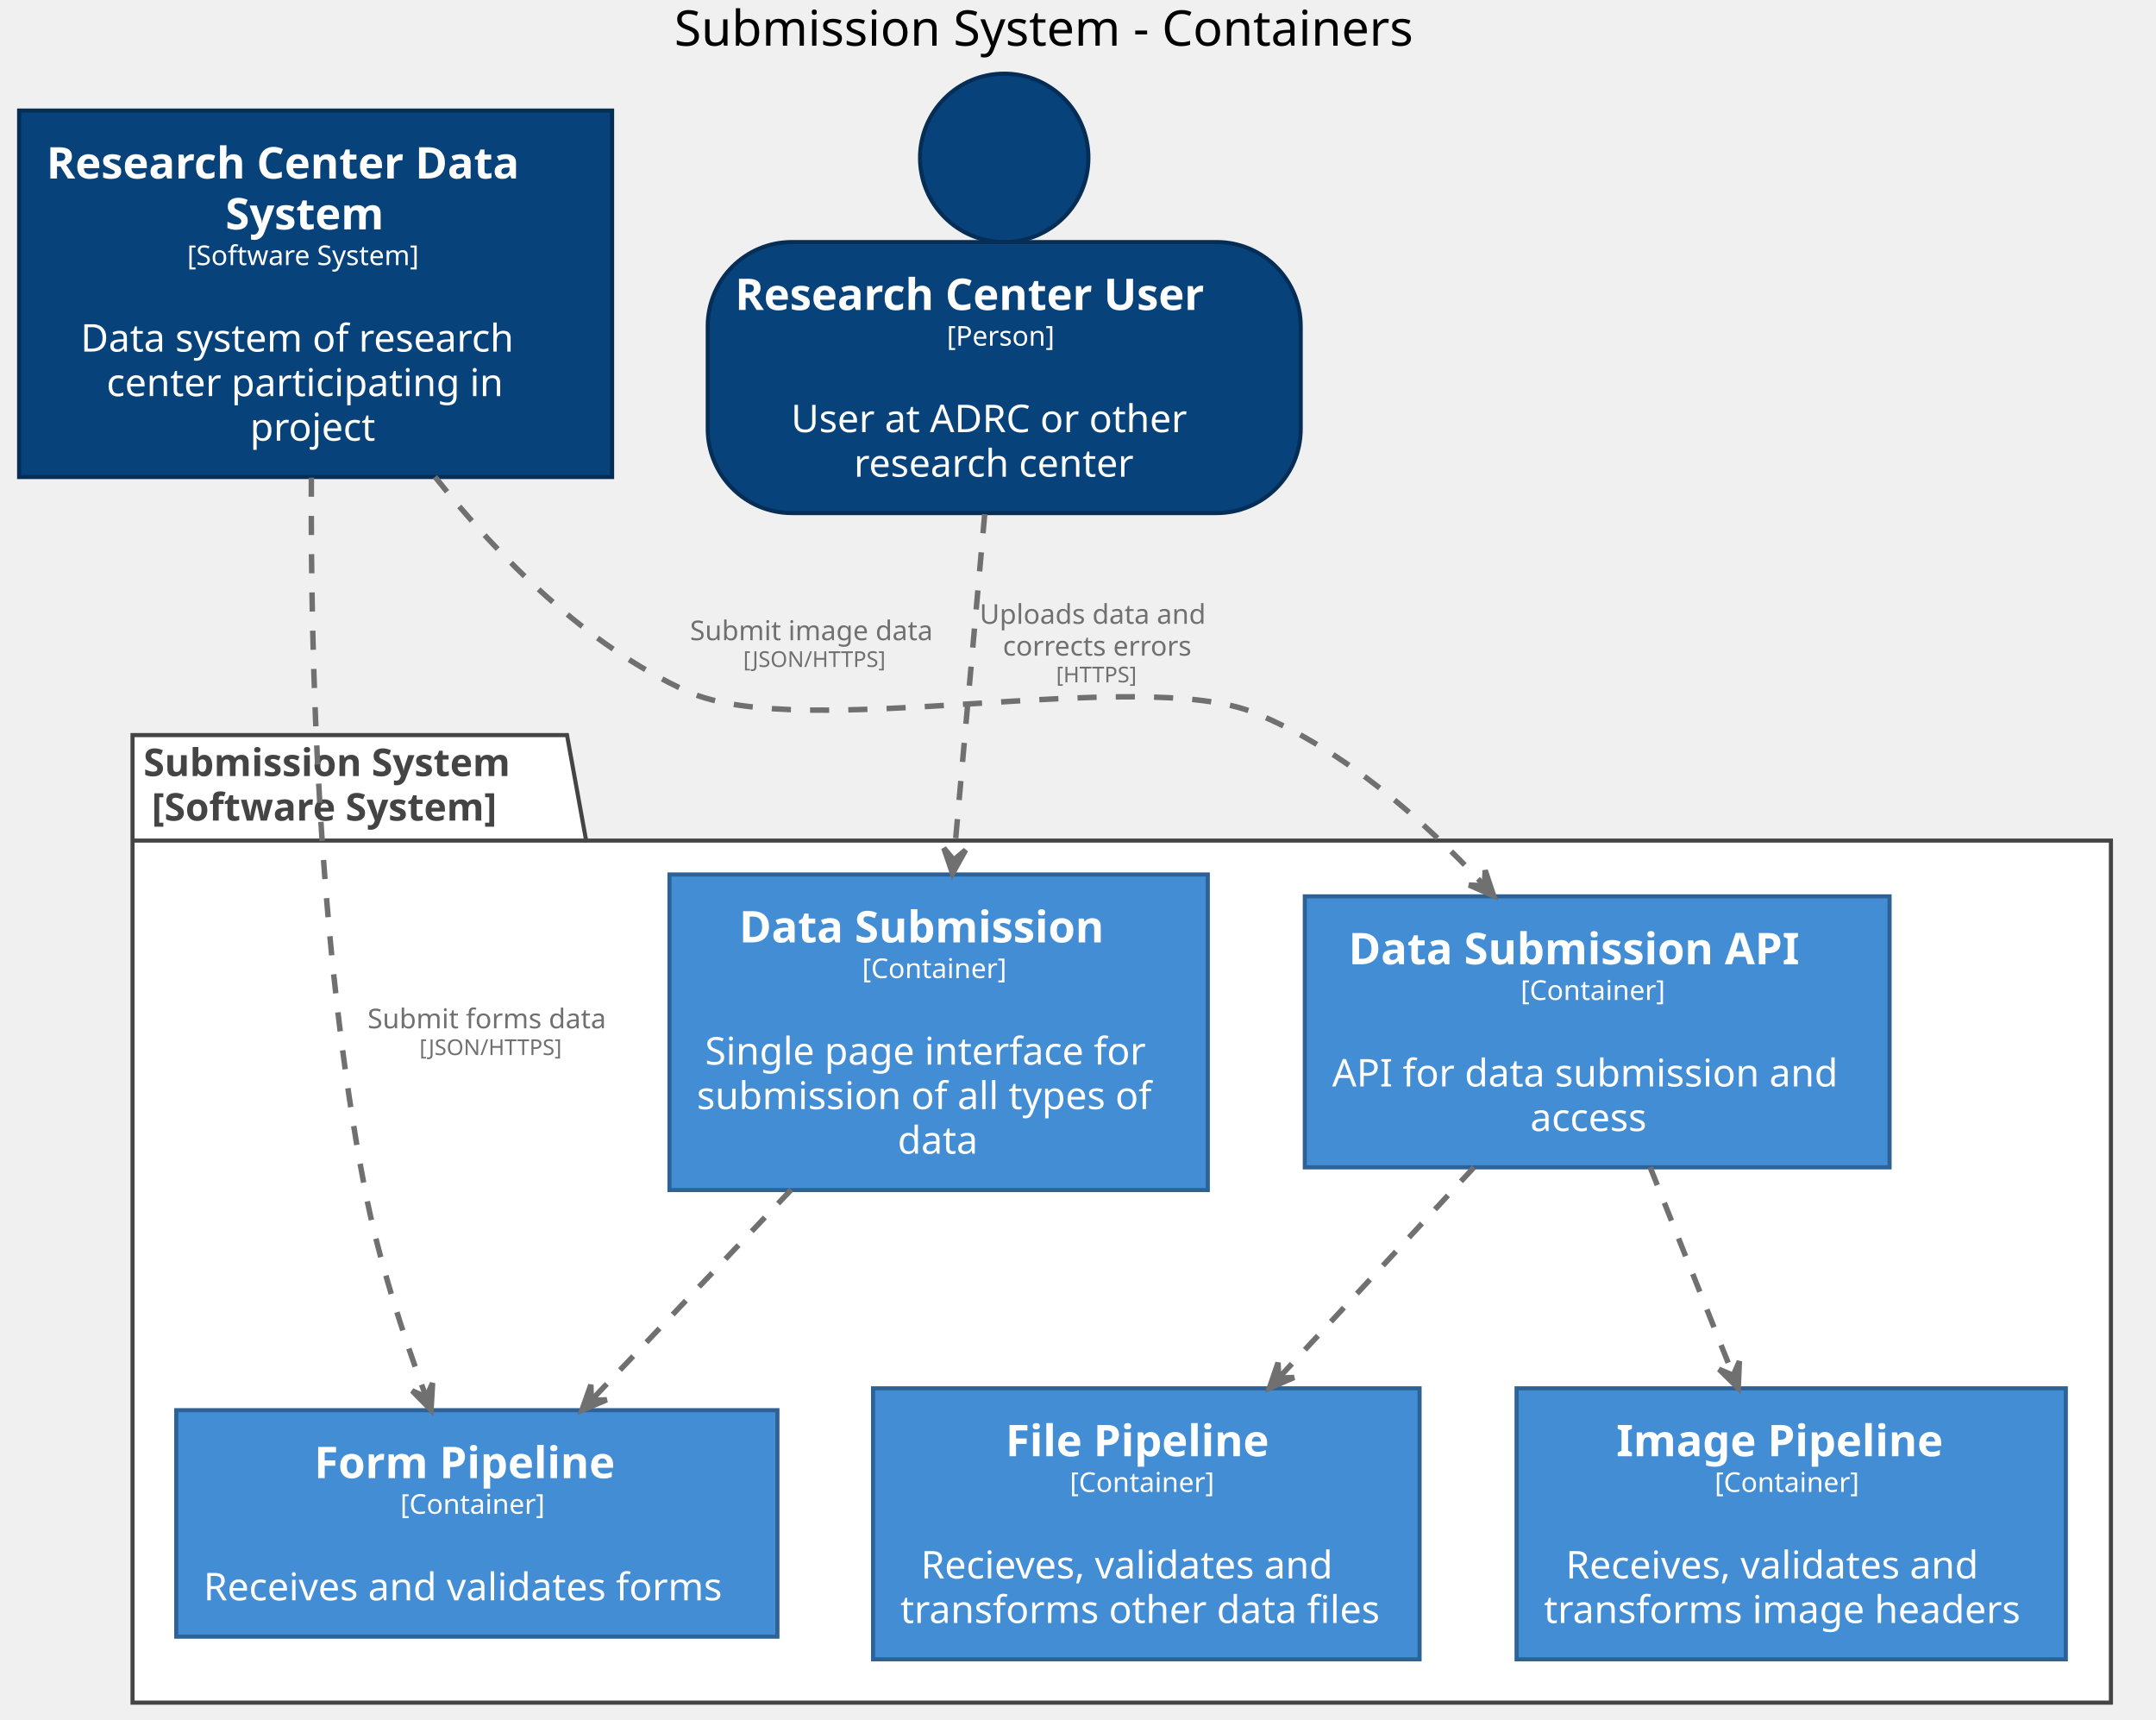
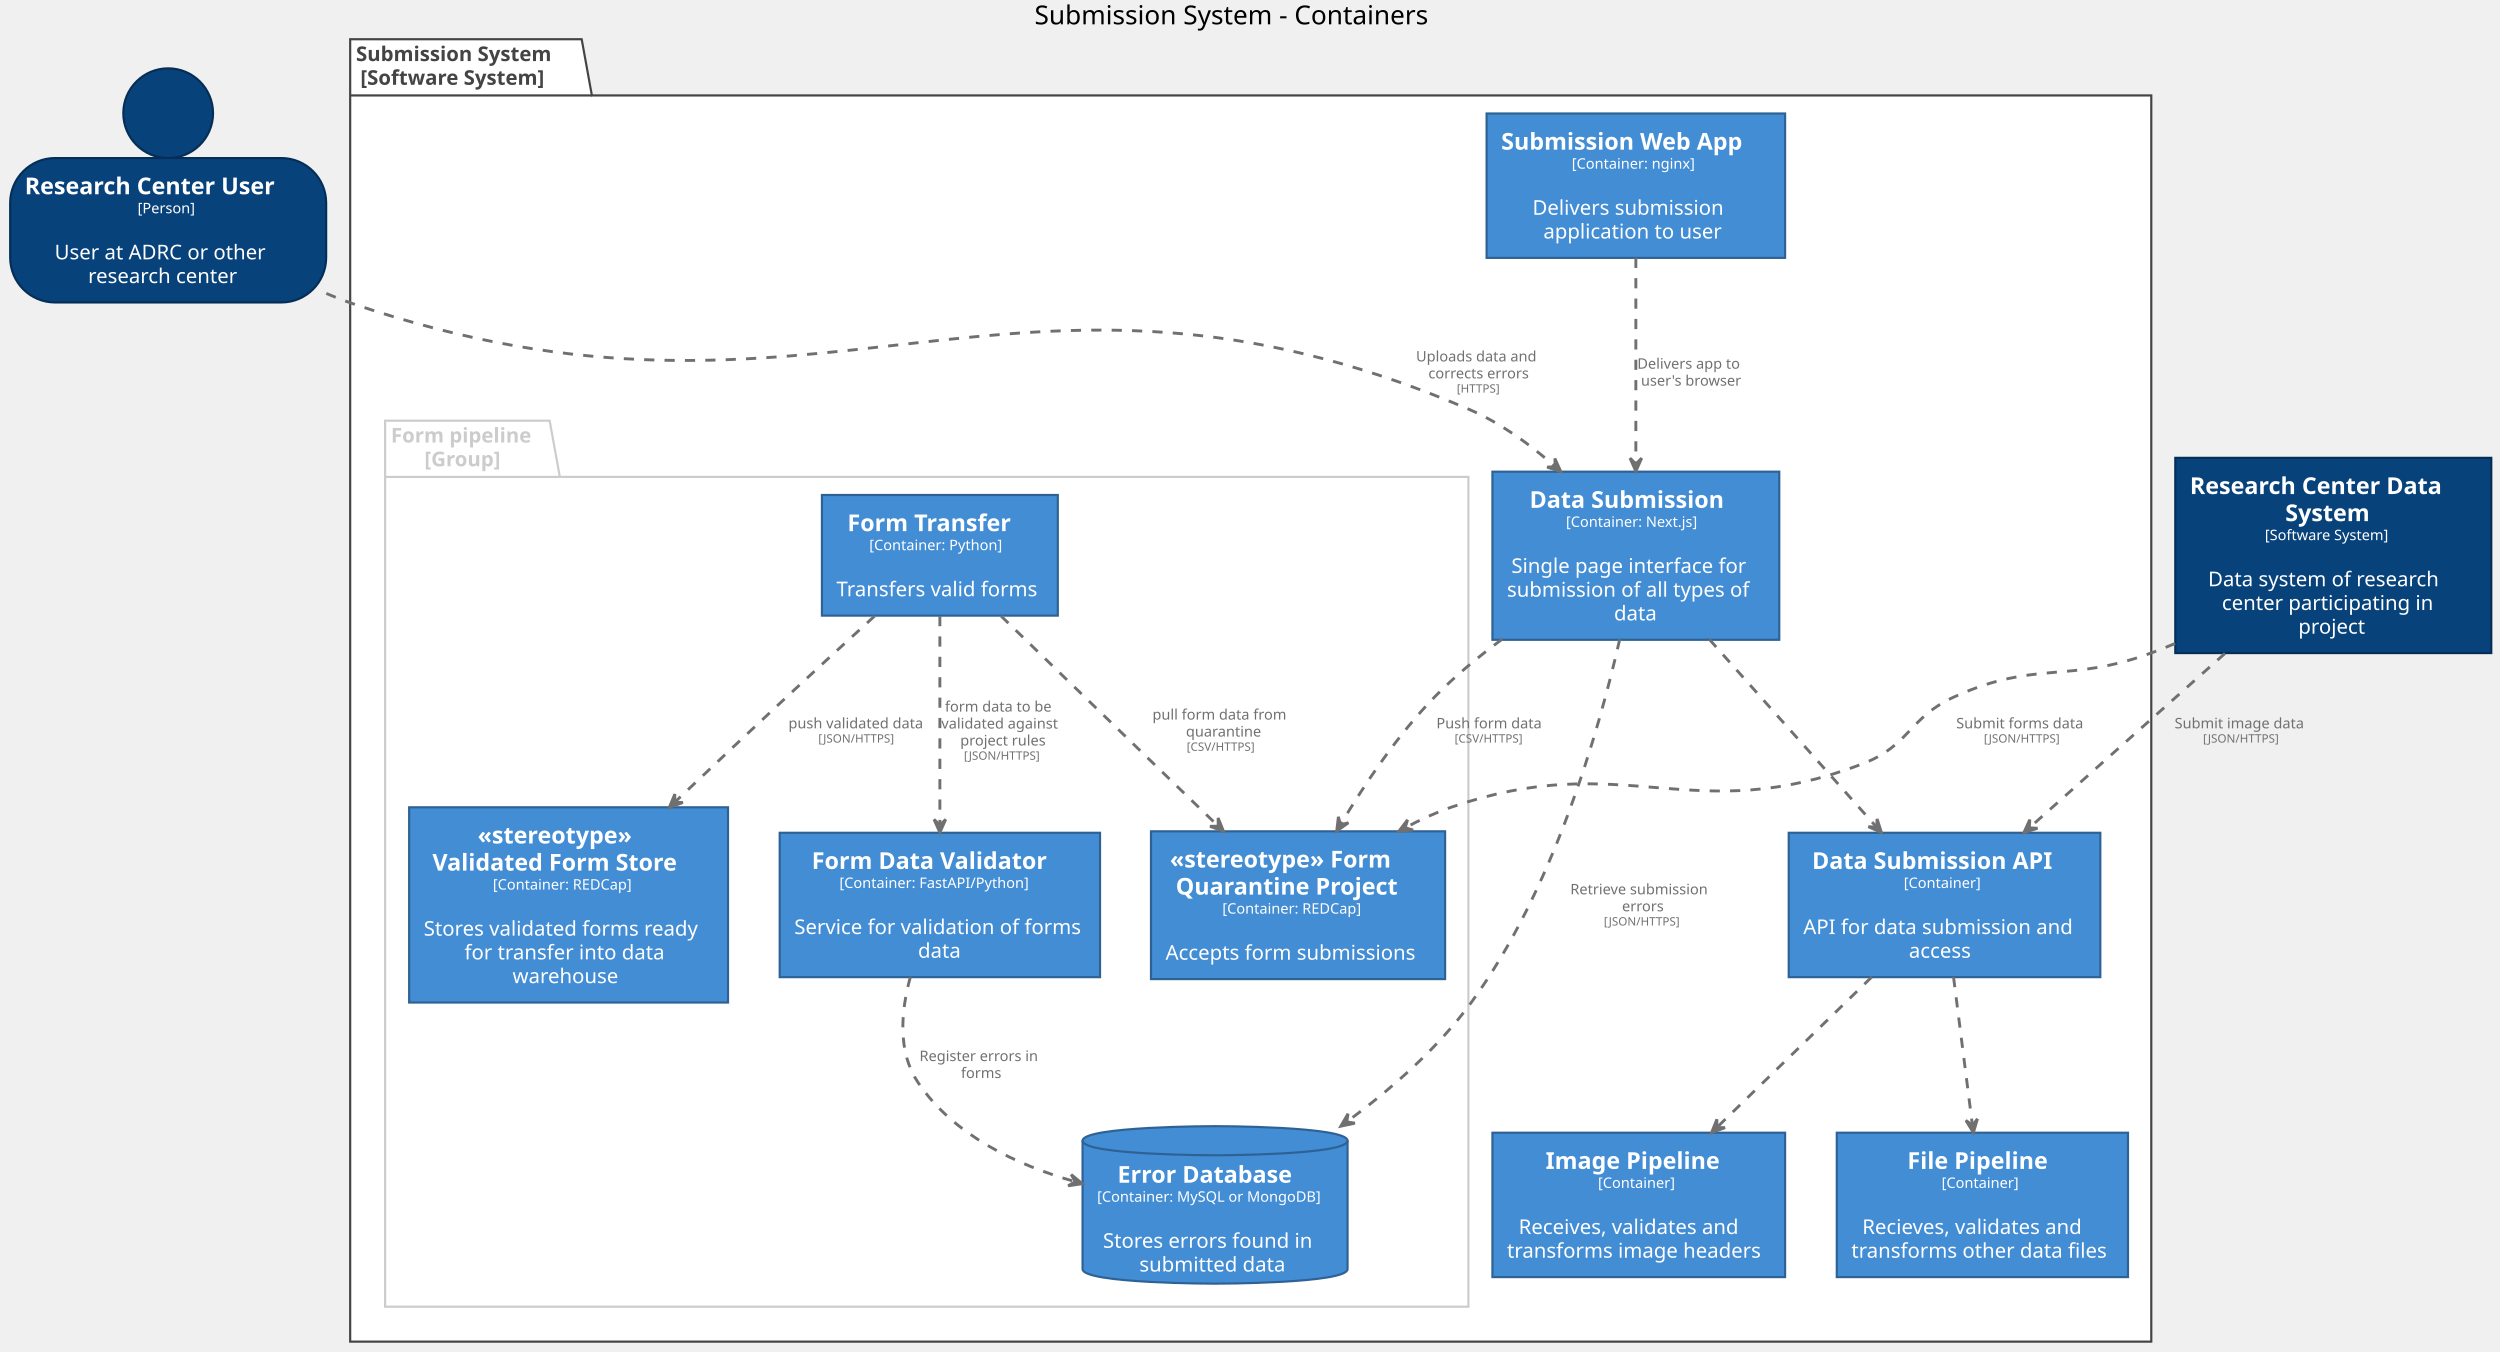
- <svg xmlns="http://www.w3.org/2000/svg" contentScriptType="application/ecmascript" contentStyleType="text/css" height="629px" preserveAspectRatio="none" style="width:789px;height:629px;background:#FFFFFF;" version="1.1" viewBox="0 0 789 629" width="789px" zoomAndPan="magnify">
+ <svg xmlns="http://www.w3.org/2000/svg" contentScriptType="application/ecmascript" contentStyleType="text/css" height="928px" preserveAspectRatio="none" style="width:1717px;height:928px;background:#FFFFFF;" version="1.1" viewBox="0 0 1717 928" width="1717px" zoomAndPan="magnify">
  <defs />
  <g>
-     <text fill="#000000" font-family="sans-serif" font-size="18" lengthAdjust="spacing" textLength="283" x="246.75" y="16.708">Submission System - Containers</text>
-     <polygon fill="#FFFFFF" points="48.5,268.953,207.5,268.953,214.5,307.547,772.5,307.547,772.5,622.953,48.5,622.953,48.5,268.953" style="stroke:#444444;stroke-width:1.5;" />
-     <line style="stroke:#444444;stroke-width:1.5;" x1="48.5" x2="214.5" y1="307.547" y2="307.547" />
-     <text fill="#444444" font-family="sans-serif" font-size="14" font-weight="bold" lengthAdjust="spacing" textLength="153" x="52.5" y="283.948">Submission System</text>
-     <text fill="#444444" font-family="sans-serif" font-size="14" font-weight="bold" lengthAdjust="spacing" textLength="147" x="55.5" y="300.245">[Software System]</text>
-     <rect fill="#438DD5" height="82.859" style="stroke:#2E6295;stroke-width:1.5;" width="220" x="64.5" y="515.953" />
-     <text fill="#FFFFFF" font-family="sans-serif" font-size="16" font-weight="bold" lengthAdjust="spacing" textLength="119" x="115" y="540.805">Form Pipeline</text>
-     <text fill="#FFFFFF" font-family="sans-serif" font-size="10" lengthAdjust="spacing" textLength="56" x="146.5" y="553.86">[Container]</text>
-     <text fill="#FFFFFF" font-family="sans-serif" font-size="14" lengthAdjust="spacing" textLength="0" x="176.5" y="569.214" />
-     <text fill="#FFFFFF" font-family="sans-serif" font-size="14" lengthAdjust="spacing" textLength="200" x="74.5" y="585.511">Receives and validates forms</text>
-     <rect fill="#438DD5" height="99.156" style="stroke:#2E6295;stroke-width:1.5;" width="201" x="555" y="507.953" />
-     <text fill="#FFFFFF" font-family="sans-serif" font-size="16" font-weight="bold" lengthAdjust="spacing" textLength="128" x="591.5" y="532.805">Image Pipeline</text>
-     <text fill="#FFFFFF" font-family="sans-serif" font-size="10" lengthAdjust="spacing" textLength="56" x="627.5" y="545.86">[Container]</text>
-     <text fill="#FFFFFF" font-family="sans-serif" font-size="14" lengthAdjust="spacing" textLength="0" x="657.5" y="561.214" />
-     <text fill="#FFFFFF" font-family="sans-serif" font-size="14" lengthAdjust="spacing" textLength="161" x="573" y="577.511">Receives, validates and</text>
-     <text fill="#FFFFFF" font-family="sans-serif" font-size="14" lengthAdjust="spacing" textLength="181" x="565" y="593.808">transforms image headers</text>
-     <rect fill="#438DD5" height="99.156" style="stroke:#2E6295;stroke-width:1.5;" width="200" x="319.5" y="507.953" />
-     <text fill="#FFFFFF" font-family="sans-serif" font-size="16" font-weight="bold" lengthAdjust="spacing" textLength="103" x="368" y="532.805">File Pipeline</text>
-     <text fill="#FFFFFF" font-family="sans-serif" font-size="10" lengthAdjust="spacing" textLength="56" x="391.5" y="545.86">[Container]</text>
-     <text fill="#FFFFFF" font-family="sans-serif" font-size="14" lengthAdjust="spacing" textLength="0" x="421.5" y="561.214" />
-     <text fill="#FFFFFF" font-family="sans-serif" font-size="14" lengthAdjust="spacing" textLength="161" x="337" y="577.511">Recieves, validates and</text>
-     <text fill="#FFFFFF" font-family="sans-serif" font-size="14" lengthAdjust="spacing" textLength="180" x="329.5" y="593.808">transforms other data files</text>
-     <rect fill="#438DD5" height="99.156" style="stroke:#2E6295;stroke-width:1.5;" width="214" x="477.5" y="327.953" />
-     <text fill="#FFFFFF" font-family="sans-serif" font-size="16" font-weight="bold" lengthAdjust="spacing" textLength="182" x="493.5" y="352.805">Data Submission API</text>
-     <text fill="#FFFFFF" font-family="sans-serif" font-size="10" lengthAdjust="spacing" textLength="56" x="556.5" y="365.86">[Container]</text>
-     <text fill="#FFFFFF" font-family="sans-serif" font-size="14" lengthAdjust="spacing" textLength="0" x="586.5" y="381.214" />
-     <text fill="#FFFFFF" font-family="sans-serif" font-size="14" lengthAdjust="spacing" textLength="190" x="487.5" y="397.511">API for data submission and</text>
-     <text fill="#FFFFFF" font-family="sans-serif" font-size="14" lengthAdjust="spacing" textLength="49" x="560" y="413.808">access</text>
-     <rect fill="#438DD5" height="115.453" style="stroke:#2E6295;stroke-width:1.5;" width="197" x="245" y="319.953" />
-     <text fill="#FFFFFF" font-family="sans-serif" font-size="16" font-weight="bold" lengthAdjust="spacing" textLength="146" x="270.5" y="344.805">Data Submission</text>
-     <text fill="#FFFFFF" font-family="sans-serif" font-size="10" lengthAdjust="spacing" textLength="56" x="315.5" y="357.86">[Container]</text>
-     <text fill="#FFFFFF" font-family="sans-serif" font-size="14" lengthAdjust="spacing" textLength="0" x="345.5" y="373.214" />
-     <text fill="#FFFFFF" font-family="sans-serif" font-size="14" lengthAdjust="spacing" textLength="167" x="258" y="389.511">Single page interface for</text>
-     <text fill="#FFFFFF" font-family="sans-serif" font-size="14" lengthAdjust="spacing" textLength="173" x="255" y="405.808">submission of all types of</text>
-     <text fill="#FFFFFF" font-family="sans-serif" font-size="14" lengthAdjust="spacing" textLength="30" x="328.5" y="422.104">data</text>
-     <rect fill="#08427B" height="134.078" style="stroke:#052E56;stroke-width:1.5;" width="217" x="7" y="40.453" />
-     <text fill="#FFFFFF" font-family="sans-serif" font-size="16" font-weight="bold" lengthAdjust="spacing" textLength="197" x="17" y="65.305">Research Center Data</text>
-     <text fill="#FFFFFF" font-family="sans-serif" font-size="16" font-weight="bold" lengthAdjust="spacing" textLength="66" x="82.5" y="83.93">System</text>
-     <text fill="#FFFFFF" font-family="sans-serif" font-size="10" lengthAdjust="spacing" textLength="94" x="68.5" y="96.985">[Software System]</text>
-     <text fill="#FFFFFF" font-family="sans-serif" font-size="14" lengthAdjust="spacing" textLength="0" x="117.5" y="112.339" />
-     <text fill="#FFFFFF" font-family="sans-serif" font-size="14" lengthAdjust="spacing" textLength="168" x="29.5" y="128.636">Data system of research</text>
-     <text fill="#FFFFFF" font-family="sans-serif" font-size="14" lengthAdjust="spacing" textLength="149" x="39" y="144.933">center participating in</text>
-     <text fill="#FFFFFF" font-family="sans-serif" font-size="14" lengthAdjust="spacing" textLength="48" x="91.5" y="161.23">project</text>
-     <ellipse cx="367.5" cy="57.757" fill="#08427B" rx="30.804" ry="30.804" style="stroke:#052E56;stroke-width:1.5;" />
-     <rect fill="#08427B" height="99.156" rx="30.804" ry="30.804" style="stroke:#052E56;stroke-width:1.5;" width="217" x="259" y="88.561" />
-     <text fill="#FFFFFF" font-family="sans-serif" font-size="16" font-weight="bold" lengthAdjust="spacing" textLength="197" x="269" y="113.413">Research Center User</text>
-     <text fill="#FFFFFF" font-family="sans-serif" font-size="10" lengthAdjust="spacing" textLength="42" x="346.5" y="126.469">[Person]</text>
-     <text fill="#FFFFFF" font-family="sans-serif" font-size="14" lengthAdjust="spacing" textLength="0" x="369.5" y="141.822" />
-     <text fill="#FFFFFF" font-family="sans-serif" font-size="14" lengthAdjust="spacing" textLength="152" x="289.5" y="158.119">User at ADRC or other</text>
-     <text fill="#FFFFFF" font-family="sans-serif" font-size="14" lengthAdjust="spacing" textLength="110" x="312.5" y="174.416">research center</text>
-     <path d="M113.95,174.753 C113.6,241.173 116.38,346.043 133.5,434.953 C138.47,460.773 147.58,488.623 155.95,511.143 " fill="none" id="ResearchCenterDataSystem-to-SubmissionSystem.FormPipeline" style="stroke:#707070;stroke-width:2.0;stroke-dasharray:7.0,7.0;" />
-     <polygon fill="#707070" points="157.73,515.863,158.315,506.032,155.974,511.182,150.825,508.841,157.73,515.863" style="stroke:#707070;stroke-width:2.0;" />
-     <text fill="#707070" font-family="sans-serif" font-size="10" lengthAdjust="spacing" textLength="92" x="134.5" y="376.235">Submit forms data</text>
-     <text fill="#707070" font-family="sans-serif" font-size="8" lengthAdjust="spacing" textLength="54" x="153.5" y="386.019">[JSON/HTTPS]</text>
-     <path d="M159.2,174.473 C182.71,204.103 214.5,236.113 251.5,252.953 C293.6,272.113 416.76,243.273 459.5,260.953 C491.9,274.353 521.11,300.143 543.14,323.963 " fill="none" id="ResearchCenterDataSystem-to-SubmissionSystem.DataSubmissionAPI" style="stroke:#707070;stroke-width:2.0;stroke-dasharray:7.0,7.0;" />
-     <polygon fill="#707070" points="546.61,327.763,543.505,318.416,543.242,324.067,537.592,323.805,546.61,327.763" style="stroke:#707070;stroke-width:2.0;" />
-     <text fill="#707070" font-family="sans-serif" font-size="10" lengthAdjust="spacing" textLength="93" x="252.5" y="234.235">Submit image data</text>
-     <text fill="#707070" font-family="sans-serif" font-size="8" lengthAdjust="spacing" textLength="54" x="272" y="244.019">[JSON/HTTPS]</text>
-     <path d="M539.41,427.093 C517.31,450.933 490.67,479.673 468.12,504.003 " fill="none" id="SubmissionSystem.DataSubmissionAPI-to-SubmissionSystem.FilePipeline" style="stroke:#707070;stroke-width:2.0;stroke-dasharray:7.0,7.0;" />
-     <polygon fill="#707070" points="464.53,507.873,473.58,503.988,467.927,504.205,467.71,498.552,464.53,507.873" style="stroke:#707070;stroke-width:2.0;" />
-     <text fill="#000000" font-family="sans-serif" font-size="10" lengthAdjust="spacing" textLength="0" x="505.5" y="475.235" />
-     <path d="M603.9,427.093 C613.29,450.643 624.59,478.963 634.22,503.103 " fill="none" id="SubmissionSystem.DataSubmissionAPI-to-SubmissionSystem.ImagePipeline" style="stroke:#707070;stroke-width:2.0;stroke-dasharray:7.0,7.0;" />
-     <polygon fill="#707070" points="636.12,507.873,636.528,498.033,634.28,503.224,629.089,500.976,636.12,507.873" style="stroke:#707070;stroke-width:2.0;" />
-     <text fill="#000000" font-family="sans-serif" font-size="10" lengthAdjust="spacing" textLength="0" x="625.5" y="475.235" />
-     <path d="M289.56,435.263 C265.91,460.183 238.55,488.983 216.46,512.263 " fill="none" id="SubmissionSystem.DataSubmission-to-SubmissionSystem.FormPipeline" style="stroke:#707070;stroke-width:2.0;stroke-dasharray:7.0,7.0;" />
-     <polygon fill="#707070" points="212.96,515.953,222.048,512.159,216.394,512.319,216.234,506.664,212.96,515.953" style="stroke:#707070;stroke-width:2.0;" />
-     <text fill="#000000" font-family="sans-serif" font-size="10" lengthAdjust="spacing" textLength="0" x="262.5" y="475.235" />
-     <path d="M360.36,188.133 C356.74,228.593 352.41,277.013 349.04,314.613 " fill="none" id="ResearchCenterUser-to-SubmissionSystem.DataSubmission" style="stroke:#707070;stroke-width:2.0;stroke-dasharray:7.0,7.0;" />
-     <polygon fill="#707070" points="348.59,319.613,353.371,311.002,349.032,314.633,345.402,310.295,348.59,319.613" style="stroke:#707070;stroke-width:2.0;" />
-     <text fill="#707070" font-family="sans-serif" font-size="10" lengthAdjust="spacing" textLength="85" x="358.5" y="228.235">Uploads data and</text>
-     <text fill="#707070" font-family="sans-serif" font-size="10" lengthAdjust="spacing" textLength="71" x="367" y="239.876">corrects errors</text>
-     <text fill="#707070" font-family="sans-serif" font-size="8" lengthAdjust="spacing" textLength="32" x="386.5" y="249.66">[HTTPS]</text>
+     <text fill="#000000" font-family="sans-serif" font-size="18" lengthAdjust="spacing" textLength="283" x="710.5" y="16.708">Submission System - Containers</text>
+     <polygon fill="#FFFFFF" points="240.5,26.953,399.5,26.953,406.5,65.547,1477.5,65.547,1477.5,921.453,240.5,921.453,240.5,26.953" style="stroke:#444444;stroke-width:1.5;" />
+     <line style="stroke:#444444;stroke-width:1.5;" x1="240.5" x2="406.5" y1="65.547" y2="65.547" />
+     <text fill="#444444" font-family="sans-serif" font-size="14" font-weight="bold" lengthAdjust="spacing" textLength="153" x="244.5" y="41.948">Submission System</text>
+     <text fill="#444444" font-family="sans-serif" font-size="14" font-weight="bold" lengthAdjust="spacing" textLength="147" x="247.5" y="58.245">[Software System]</text>
+     <polygon fill="#FFFFFF" points="264.5,288.953,377.5,288.953,384.5,327.547,1008.5,327.547,1008.5,897.453,264.5,897.453,264.5,288.953" style="stroke:#CCCCCC;stroke-width:1.5;" />
+     <line style="stroke:#CCCCCC;stroke-width:1.5;" x1="264.5" x2="384.5" y1="327.547" y2="327.547" />
+     <text fill="#CCCCCC" font-family="sans-serif" font-size="14" font-weight="bold" lengthAdjust="spacing" textLength="107" x="268.5" y="303.948">Form pipeline</text>
+     <text fill="#CCCCCC" font-family="sans-serif" font-size="14" font-weight="bold" lengthAdjust="spacing" textLength="61" x="291.5" y="320.245">[Group]</text>
+     <rect fill="#438DD5" height="99.156" style="stroke:#2E6295;stroke-width:1.5;" width="201" x="1025" y="777.953" />
+     <text fill="#FFFFFF" font-family="sans-serif" font-size="16" font-weight="bold" lengthAdjust="spacing" textLength="128" x="1061.5" y="802.805">Image Pipeline</text>
+     <text fill="#FFFFFF" font-family="sans-serif" font-size="10" lengthAdjust="spacing" textLength="56" x="1097.5" y="815.86">[Container]</text>
+     <text fill="#FFFFFF" font-family="sans-serif" font-size="14" lengthAdjust="spacing" textLength="0" x="1127.5" y="831.214" />
+     <text fill="#FFFFFF" font-family="sans-serif" font-size="14" lengthAdjust="spacing" textLength="161" x="1043" y="847.511">Receives, validates and</text>
+     <text fill="#FFFFFF" font-family="sans-serif" font-size="14" lengthAdjust="spacing" textLength="181" x="1035" y="863.808">transforms image headers</text>
+     <rect fill="#438DD5" height="99.156" style="stroke:#2E6295;stroke-width:1.5;" width="200" x="1261.5" y="777.953" />
+     <text fill="#FFFFFF" font-family="sans-serif" font-size="16" font-weight="bold" lengthAdjust="spacing" textLength="103" x="1310" y="802.805">File Pipeline</text>
+     <text fill="#FFFFFF" font-family="sans-serif" font-size="10" lengthAdjust="spacing" textLength="56" x="1333.5" y="815.86">[Container]</text>
+     <text fill="#FFFFFF" font-family="sans-serif" font-size="14" lengthAdjust="spacing" textLength="0" x="1363.5" y="831.214" />
+     <text fill="#FFFFFF" font-family="sans-serif" font-size="14" lengthAdjust="spacing" textLength="161" x="1279" y="847.511">Recieves, validates and</text>
+     <text fill="#FFFFFF" font-family="sans-serif" font-size="14" lengthAdjust="spacing" textLength="180" x="1271.5" y="863.808">transforms other data files</text>
+     <rect fill="#438DD5" height="99.156" style="stroke:#2E6295;stroke-width:1.5;" width="214" x="1228.5" y="571.953" />
+     <text fill="#FFFFFF" font-family="sans-serif" font-size="16" font-weight="bold" lengthAdjust="spacing" textLength="182" x="1244.5" y="596.805">Data Submission API</text>
+     <text fill="#FFFFFF" font-family="sans-serif" font-size="10" lengthAdjust="spacing" textLength="56" x="1307.5" y="609.86">[Container]</text>
+     <text fill="#FFFFFF" font-family="sans-serif" font-size="14" lengthAdjust="spacing" textLength="0" x="1337.5" y="625.214" />
+     <text fill="#FFFFFF" font-family="sans-serif" font-size="14" lengthAdjust="spacing" textLength="190" x="1238.5" y="641.511">API for data submission and</text>
+     <text fill="#FFFFFF" font-family="sans-serif" font-size="14" lengthAdjust="spacing" textLength="49" x="1311" y="657.808">access</text>
+     <rect fill="#438DD5" height="115.453" style="stroke:#2E6295;stroke-width:1.5;" width="197" x="1025" y="323.953" />
+     <text fill="#FFFFFF" font-family="sans-serif" font-size="16" font-weight="bold" lengthAdjust="spacing" textLength="146" x="1050.5" y="348.805">Data Submission</text>
+     <text fill="#FFFFFF" font-family="sans-serif" font-size="10" lengthAdjust="spacing" textLength="96" x="1075.5" y="361.86">[Container: Next.js]</text>
+     <text fill="#FFFFFF" font-family="sans-serif" font-size="14" lengthAdjust="spacing" textLength="0" x="1125.5" y="377.214" />
+     <text fill="#FFFFFF" font-family="sans-serif" font-size="14" lengthAdjust="spacing" textLength="167" x="1038" y="393.511">Single page interface for</text>
+     <text fill="#FFFFFF" font-family="sans-serif" font-size="14" lengthAdjust="spacing" textLength="173" x="1035" y="409.808">submission of all types of</text>
+     <text fill="#FFFFFF" font-family="sans-serif" font-size="14" lengthAdjust="spacing" textLength="30" x="1108.5" y="426.104">data</text>
+     <rect fill="#438DD5" height="99.156" style="stroke:#2E6295;stroke-width:1.5;" width="205" x="1021" y="77.953" />
+     <text fill="#FFFFFF" font-family="sans-serif" font-size="16" font-weight="bold" lengthAdjust="spacing" textLength="185" x="1031" y="102.805">Submission Web App</text>
+     <text fill="#FFFFFF" font-family="sans-serif" font-size="10" lengthAdjust="spacing" textLength="88" x="1079.5" y="115.86">[Container: nginx]</text>
+     <text fill="#FFFFFF" font-family="sans-serif" font-size="14" lengthAdjust="spacing" textLength="0" x="1125.5" y="131.214" />
+     <text fill="#FFFFFF" font-family="sans-serif" font-size="14" lengthAdjust="spacing" textLength="138" x="1052.5" y="147.511">Delivers submission</text>
+     <text fill="#FFFFFF" font-family="sans-serif" font-size="14" lengthAdjust="spacing" textLength="127" x="1060" y="163.808">application to user</text>
+     <path d="M743.5,783.453 C743.5,773.453 834.5,773.453 834.5,773.453 C834.5,773.453 925.5,773.453 925.5,783.453 L925.5,871.609 C925.5,881.609 834.5,881.609 834.5,881.609 C834.5,881.609 743.5,881.609 743.5,871.609 L743.5,783.453 " fill="#438DD5" style="stroke:#2E6295;stroke-width:1.5;" />
+     <path d="M743.5,783.453 C743.5,793.453 834.5,793.453 834.5,793.453 C834.5,793.453 925.5,793.453 925.5,783.453 " fill="none" style="stroke:#2E6295;stroke-width:1.5;" />
+     <text fill="#FFFFFF" font-family="sans-serif" font-size="16" font-weight="bold" lengthAdjust="spacing" textLength="134" x="767.5" y="812.305">Error Database</text>
+     <text fill="#FFFFFF" font-family="sans-serif" font-size="10" lengthAdjust="spacing" textLength="162" x="753.5" y="825.36">[Container: MySQL or MongoDB]</text>
+     <text fill="#FFFFFF" font-family="sans-serif" font-size="14" lengthAdjust="spacing" textLength="0" x="836.5" y="840.714" />
+     <text fill="#FFFFFF" font-family="sans-serif" font-size="14" lengthAdjust="spacing" textLength="150" x="757.5" y="857.011">Stores errors found in</text>
+     <text fill="#FFFFFF" font-family="sans-serif" font-size="14" lengthAdjust="spacing" textLength="104" x="782.5" y="873.308">submitted data</text>
+     <rect fill="#438DD5" height="134.078" style="stroke:#2E6295;stroke-width:1.5;" width="219" x="281" y="554.453" />
+     <text fill="#FFFFFF" font-family="sans-serif" font-size="16" font-weight="bold" lengthAdjust="spacing" textLength="119" x="328" y="579.305">«stereotype»</text>
+     <text fill="#FFFFFF" font-family="sans-serif" font-size="16" font-weight="bold" lengthAdjust="spacing" textLength="187" x="297" y="597.93">Validated Form Store</text>
+     <text fill="#FFFFFF" font-family="sans-serif" font-size="10" lengthAdjust="spacing" textLength="104" x="338.5" y="610.985">[Container: REDCap]</text>
+     <text fill="#FFFFFF" font-family="sans-serif" font-size="14" lengthAdjust="spacing" textLength="0" x="392.5" y="626.339" />
+     <text fill="#FFFFFF" font-family="sans-serif" font-size="14" lengthAdjust="spacing" textLength="195" x="291" y="642.636">Stores validated forms ready</text>
+     <text fill="#FFFFFF" font-family="sans-serif" font-size="14" lengthAdjust="spacing" textLength="139" x="319" y="658.933">for transfer into data</text>
+     <text fill="#FFFFFF" font-family="sans-serif" font-size="14" lengthAdjust="spacing" textLength="77" x="352" y="675.23">warehouse</text>
+     <rect fill="#438DD5" height="99.156" style="stroke:#2E6295;stroke-width:1.5;" width="220" x="535.5" y="571.953" />
+     <text fill="#FFFFFF" font-family="sans-serif" font-size="16" font-weight="bold" lengthAdjust="spacing" textLength="176" x="557.5" y="596.805">Form Data Validator</text>
+     <text fill="#FFFFFF" font-family="sans-serif" font-size="10" lengthAdjust="spacing" textLength="138" x="576.5" y="609.86">[Container: FastAPI/Python]</text>
+     <text fill="#FFFFFF" font-family="sans-serif" font-size="14" lengthAdjust="spacing" textLength="0" x="647.5" y="625.214" />
+     <text fill="#FFFFFF" font-family="sans-serif" font-size="14" lengthAdjust="spacing" textLength="200" x="545.5" y="641.511">Service for validation of forms</text>
+     <text fill="#FFFFFF" font-family="sans-serif" font-size="14" lengthAdjust="spacing" textLength="30" x="630.5" y="657.808">data</text>
+     <rect fill="#438DD5" height="101.484" style="stroke:#2E6295;stroke-width:1.5;" width="202" x="790.5" y="570.953" />
+     <text fill="#FFFFFF" font-family="sans-serif" font-size="16" font-weight="bold" lengthAdjust="spacing" textLength="170" x="803.5" y="595.805">«stereotype» Form</text>
+     <text fill="#FFFFFF" font-family="sans-serif" font-size="16" font-weight="bold" lengthAdjust="spacing" textLength="168" x="807.5" y="614.43">Quarantine Project</text>
+     <text fill="#FFFFFF" font-family="sans-serif" font-size="10" lengthAdjust="spacing" textLength="104" x="839.5" y="627.485">[Container: REDCap]</text>
+     <text fill="#FFFFFF" font-family="sans-serif" font-size="14" lengthAdjust="spacing" textLength="0" x="893.5" y="642.839" />
+     <text fill="#FFFFFF" font-family="sans-serif" font-size="14" lengthAdjust="spacing" textLength="182" x="800.5" y="659.136">Accepts form submissions</text>
+     <rect fill="#438DD5" height="82.859" style="stroke:#2E6295;stroke-width:1.5;" width="162" x="564.5" y="339.953" />
+     <text fill="#FFFFFF" font-family="sans-serif" font-size="16" font-weight="bold" lengthAdjust="spacing" textLength="127" x="582" y="364.805">Form Transfer</text>
+     <text fill="#FFFFFF" font-family="sans-serif" font-size="10" lengthAdjust="spacing" textLength="97" x="597" y="377.86">[Container: Python]</text>
+     <text fill="#FFFFFF" font-family="sans-serif" font-size="14" lengthAdjust="spacing" textLength="0" x="647.5" y="393.214" />
+     <text fill="#FFFFFF" font-family="sans-serif" font-size="14" lengthAdjust="spacing" textLength="142" x="574.5" y="409.511">Transfers valid forms</text>
+     <ellipse cx="115.5" cy="77.757" fill="#08427B" rx="30.804" ry="30.804" style="stroke:#052E56;stroke-width:1.5;" />
+     <rect fill="#08427B" height="99.156" rx="30.804" ry="30.804" style="stroke:#052E56;stroke-width:1.5;" width="217" x="7" y="108.561" />
+     <text fill="#FFFFFF" font-family="sans-serif" font-size="16" font-weight="bold" lengthAdjust="spacing" textLength="197" x="17" y="133.413">Research Center User</text>
+     <text fill="#FFFFFF" font-family="sans-serif" font-size="10" lengthAdjust="spacing" textLength="42" x="94.5" y="146.469">[Person]</text>
+     <text fill="#FFFFFF" font-family="sans-serif" font-size="14" lengthAdjust="spacing" textLength="0" x="117.5" y="161.822" />
+     <text fill="#FFFFFF" font-family="sans-serif" font-size="14" lengthAdjust="spacing" textLength="152" x="37.5" y="178.119">User at ADRC or other</text>
+     <text fill="#FFFFFF" font-family="sans-serif" font-size="14" lengthAdjust="spacing" textLength="110" x="60.5" y="194.416">research center</text>
+     <rect fill="#08427B" height="134.078" style="stroke:#052E56;stroke-width:1.5;" width="217" x="1494" y="314.453" />
+     <text fill="#FFFFFF" font-family="sans-serif" font-size="16" font-weight="bold" lengthAdjust="spacing" textLength="197" x="1504" y="339.305">Research Center Data</text>
+     <text fill="#FFFFFF" font-family="sans-serif" font-size="16" font-weight="bold" lengthAdjust="spacing" textLength="66" x="1569.5" y="357.93">System</text>
+     <text fill="#FFFFFF" font-family="sans-serif" font-size="10" lengthAdjust="spacing" textLength="94" x="1555.5" y="370.985">[Software System]</text>
+     <text fill="#FFFFFF" font-family="sans-serif" font-size="14" lengthAdjust="spacing" textLength="0" x="1604.5" y="386.339" />
+     <text fill="#FFFFFF" font-family="sans-serif" font-size="14" lengthAdjust="spacing" textLength="168" x="1516.5" y="402.636">Data system of research</text>
+     <text fill="#FFFFFF" font-family="sans-serif" font-size="14" lengthAdjust="spacing" textLength="149" x="1526" y="418.933">center participating in</text>
+     <text fill="#FFFFFF" font-family="sans-serif" font-size="14" lengthAdjust="spacing" textLength="48" x="1578.5" y="435.229">project</text>
+     <path d="M1493.86,441.963 C1488.39,444.283 1482.91,446.463 1477.5,448.453 C1419.81,469.653 1398.5,453.133 1342.5,478.453 C1310.91,492.733 1311.85,511.973 1279.5,524.453 C1161.49,569.973 1116.02,513.063 996.5,554.453 C986,558.093 975.47,562.943 965.35,568.373 " fill="none" id="ResearchCenterDataSystem-to-SubmissionSystem.stereotypeFormQuarantineProject" style="stroke:#707070;stroke-width:2.0;stroke-dasharray:7.0,7.0;" />
+     <polygon fill="#707070" points="960.72,570.903,970.535,570.092,965.106,568.503,966.695,563.074,960.72,570.903" style="stroke:#707070;stroke-width:2.0;" />
+     <text fill="#707070" font-family="sans-serif" font-size="10" lengthAdjust="spacing" textLength="92" x="1343.5" y="500.235">Submit forms data</text>
+     <text fill="#707070" font-family="sans-serif" font-size="8" lengthAdjust="spacing" textLength="54" x="1362.5" y="510.019">[JSON/HTTPS]</text>
+     <path d="M1528.13,448.753 C1485.67,486.593 1433.22,533.343 1393.78,568.503 " fill="none" id="ResearchCenterDataSystem-to-SubmissionSystem.DataSubmissionAPI" style="stroke:#707070;stroke-width:2.0;stroke-dasharray:7.0,7.0;" />
+     <polygon fill="#707070" points="1390,571.873,1399.378,568.863,1393.73,568.543,1394.05,562.895,1390,571.873" style="stroke:#707070;stroke-width:2.0;" />
+     <text fill="#707070" font-family="sans-serif" font-size="10" lengthAdjust="spacing" textLength="93" x="1493.5" y="500.235">Submit image data</text>
+     <text fill="#707070" font-family="sans-serif" font-size="8" lengthAdjust="spacing" textLength="54" x="1513" y="510.019">[JSON/HTTPS]</text>
+     <path d="M625.21,671.073 C618.71,694.703 616.38,722.463 630.5,743.453 C654.85,779.653 698.03,800.073 738.41,811.593 " fill="none" id="SubmissionSystem.FormDataValidator-to-SubmissionSystem.ErrorDatabase" style="stroke:#707070;stroke-width:2.0;stroke-dasharray:7.0,7.0;" />
+     <polygon fill="#707070" points="743.32,812.953,735.721,806.688,738.503,811.613,733.577,814.395,743.32,812.953" style="stroke:#707070;stroke-width:2.0;" />
+     <text fill="#707070" font-family="sans-serif" font-size="10" lengthAdjust="spacing" textLength="83" x="631.5" y="728.735">Register errors in</text>
+     <text fill="#707070" font-family="sans-serif" font-size="10" lengthAdjust="spacing" textLength="29" x="660" y="740.376">forms</text>
+     <path d="M687.51,423.093 C728.62,462.873 791.46,523.663 836.53,567.263 " fill="none" id="SubmissionSystem.FormTransfer-to-SubmissionSystem.stereotypeFormQuarantineProject" style="stroke:#707070;stroke-width:2.0;stroke-dasharray:7.0,7.0;" />
+     <polygon fill="#707070" points="840.28,570.903,836.597,561.769,836.688,567.425,831.032,567.516,840.28,570.903" style="stroke:#707070;stroke-width:2.0;" />
+     <text fill="#707070" font-family="sans-serif" font-size="10" lengthAdjust="spacing" textLength="95" x="791.5" y="494.235">pull form data from</text>
+     <text fill="#707070" font-family="sans-serif" font-size="10" lengthAdjust="spacing" textLength="52" x="814.5" y="505.876">quarantine</text>
+     <text fill="#707070" font-family="sans-serif" font-size="8" lengthAdjust="spacing" textLength="51" x="815" y="515.66">[CSV/HTTPS]</text>
+     <path d="M645.5,423.093 C645.5,462.643 645.5,522.983 645.5,566.533 " fill="none" id="SubmissionSystem.FormTransfer-to-SubmissionSystem.FormDataValidator" style="stroke:#707070;stroke-width:2.0;stroke-dasharray:7.0,7.0;" />
+     <polygon fill="#707070" points="645.5,571.753,649.5,562.753,645.5,566.753,641.5,562.753,645.5,571.753" style="stroke:#707070;stroke-width:2.0;" />
+     <text fill="#707070" font-family="sans-serif" font-size="10" lengthAdjust="spacing" textLength="77" x="649" y="488.735">form data to be</text>
+     <text fill="#707070" font-family="sans-serif" font-size="10" lengthAdjust="spacing" textLength="82" x="646.5" y="500.376">validated against</text>
+     <text fill="#707070" font-family="sans-serif" font-size="10" lengthAdjust="spacing" textLength="59" x="659.5" y="512.017">project rules</text>
+     <text fill="#707070" font-family="sans-serif" font-size="8" lengthAdjust="spacing" textLength="54" x="662" y="521.801">[JSON/HTTPS]</text>
+     <path d="M600.64,423.153 C581.97,440.173 560.12,460.203 540.5,478.453 C515.33,501.873 487.97,527.663 463.6,550.773 " fill="none" id="SubmissionSystem.FormTransfer-to-SubmissionSystem.stereotypeValidatedFormStore" style="stroke:#707070;stroke-width:2.0;stroke-dasharray:7.0,7.0;" />
+     <polygon fill="#707070" points="459.72,554.453,469.002,551.16,463.347,551.012,463.496,545.357,459.72,554.453" style="stroke:#707070;stroke-width:2.0;" />
+     <text fill="#707070" font-family="sans-serif" font-size="10" lengthAdjust="spacing" textLength="95" x="541.5" y="500.235">push validated data</text>
+     <text fill="#707070" font-family="sans-serif" font-size="8" lengthAdjust="spacing" textLength="54" x="562" y="510.019">[JSON/HTTPS]</text>
+     <path d="M1341.69,671.053 C1345.6,701.703 1350.65,741.313 1354.67,772.873 " fill="none" id="SubmissionSystem.DataSubmissionAPI-to-SubmissionSystem.FilePipeline" style="stroke:#707070;stroke-width:2.0;stroke-dasharray:7.0,7.0;" />
+     <polygon fill="#707070" points="1355.31,777.873,1358.119,768.433,1354.667,772.915,1350.186,769.462,1355.31,777.873" style="stroke:#707070;stroke-width:2.0;" />
+     <text fill="#000000" font-family="sans-serif" font-size="10" lengthAdjust="spacing" textLength="0" x="1354.5" y="734.735" />
+     <path d="M1285.47,671.053 C1253.52,702.083 1212.13,742.293 1179.45,774.043 " fill="none" id="SubmissionSystem.DataSubmissionAPI-to-SubmissionSystem.ImagePipeline" style="stroke:#707070;stroke-width:2.0;stroke-dasharray:7.0,7.0;" />
+     <polygon fill="#707070" points="1175.51,777.873,1184.752,774.468,1179.095,774.388,1179.175,768.732,1175.51,777.873" style="stroke:#707070;stroke-width:2.0;" />
+     <text fill="#000000" font-family="sans-serif" font-size="10" lengthAdjust="spacing" textLength="0" x="1234.5" y="734.735" />
+     <path d="M1031.62,439.033 C1015.37,451.033 999.27,464.363 985.5,478.453 C960.1,504.443 937.42,538.213 920.7,566.303 " fill="none" id="SubmissionSystem.DataSubmission-to-SubmissionSystem.stereotypeFormQuarantineProject" style="stroke:#707070;stroke-width:2.0;stroke-dasharray:7.0,7.0;" />
+     <polygon fill="#707070" points="918.07,570.763,926.094,565.052,920.615,566.459,919.208,560.98,918.07,570.763" style="stroke:#707070;stroke-width:2.0;" />
+     <text fill="#707070" font-family="sans-serif" font-size="10" lengthAdjust="spacing" textLength="76" x="986.5" y="500.235">Push form data</text>
+     <text fill="#707070" font-family="sans-serif" font-size="8" lengthAdjust="spacing" textLength="51" x="999" y="510.019">[CSV/HTTPS]</text>
+     <path d="M1174.01,439.153 C1208.75,478.163 1254.57,529.593 1288.52,567.713 " fill="none" id="SubmissionSystem.DataSubmission-to-SubmissionSystem.DataSubmissionAPI" style="stroke:#707070;stroke-width:2.0;stroke-dasharray:7.0,7.0;" />
+     <polygon fill="#707070" points="1292.18,571.823,1289.188,562.44,1288.857,568.087,1283.21,567.756,1292.18,571.823" style="stroke:#707070;stroke-width:2.0;" />
+     <text fill="#000000" font-family="sans-serif" font-size="10" lengthAdjust="spacing" textLength="0" x="1251.5" y="505.235" />
+     <path d="M1112.42,439.103 C1097.6,504.133 1066.45,611.683 1010.5,688.453 C987.52,719.983 955.46,748.023 924.99,770.453 " fill="none" id="SubmissionSystem.DataSubmission-to-SubmissionSystem.ErrorDatabase" style="stroke:#707070;stroke-width:2.0;stroke-dasharray:7.0,7.0;" />
+     <polygon fill="#707070" points="920.9,773.443,930.53,771.38,924.942,770.501,925.822,764.913,920.9,773.443" style="stroke:#707070;stroke-width:2.0;" />
+     <text fill="#707070" font-family="sans-serif" font-size="10" lengthAdjust="spacing" textLength="97" x="1078.5" y="614.235">Retrieve submission</text>
+     <text fill="#707070" font-family="sans-serif" font-size="10" lengthAdjust="spacing" textLength="29" x="1114" y="625.876">errors</text>
+     <text fill="#707070" font-family="sans-serif" font-size="8" lengthAdjust="spacing" textLength="54" x="1101.5" y="635.66">[JSON/HTTPS]</text>
+     <path d="M1123.5,177.043 C1123.5,217.313 1123.5,274.803 1123.5,318.403 " fill="none" id="SubmissionSystem.SubmissionWebApp-to-SubmissionSystem.DataSubmission" style="stroke:#707070;stroke-width:2.0;stroke-dasharray:7.0,7.0;" />
+     <polygon fill="#707070" points="1123.5,323.643,1127.5,314.643,1123.5,318.643,1119.5,314.643,1123.5,323.643" style="stroke:#707070;stroke-width:2.0;" />
+     <text fill="#707070" font-family="sans-serif" font-size="10" lengthAdjust="spacing" textLength="73" x="1124.5" y="253.235">Delivers app to</text>
+     <text fill="#707070" font-family="sans-serif" font-size="10" lengthAdjust="spacing" textLength="71" x="1127" y="264.876">user's browser</text>
+     <path d="M224.11,201.533 C229.55,203.913 235.03,206.073 240.5,207.953 C564.8,319.263 693.23,146.163 1008.5,280.953 C1030.05,290.163 1050.49,304.963 1067.99,320.353 " fill="none" id="ResearchCenterUser-to-SubmissionSystem.DataSubmission" style="stroke:#707070;stroke-width:2.0;stroke-dasharray:7.0,7.0;" />
+     <polygon fill="#707070" points="1071.91,323.853,1067.879,314.867,1068.187,320.515,1062.539,320.824,1071.91,323.853" style="stroke:#707070;stroke-width:2.0;" />
+     <text fill="#707070" font-family="sans-serif" font-size="10" lengthAdjust="spacing" textLength="85" x="972.5" y="248.235">Uploads data and</text>
+     <text fill="#707070" font-family="sans-serif" font-size="10" lengthAdjust="spacing" textLength="71" x="981" y="259.876">corrects errors</text>
+     <text fill="#707070" font-family="sans-serif" font-size="8" lengthAdjust="spacing" textLength="32" x="1000.5" y="269.66">[HTTPS]</text>
  </g>
</svg>
